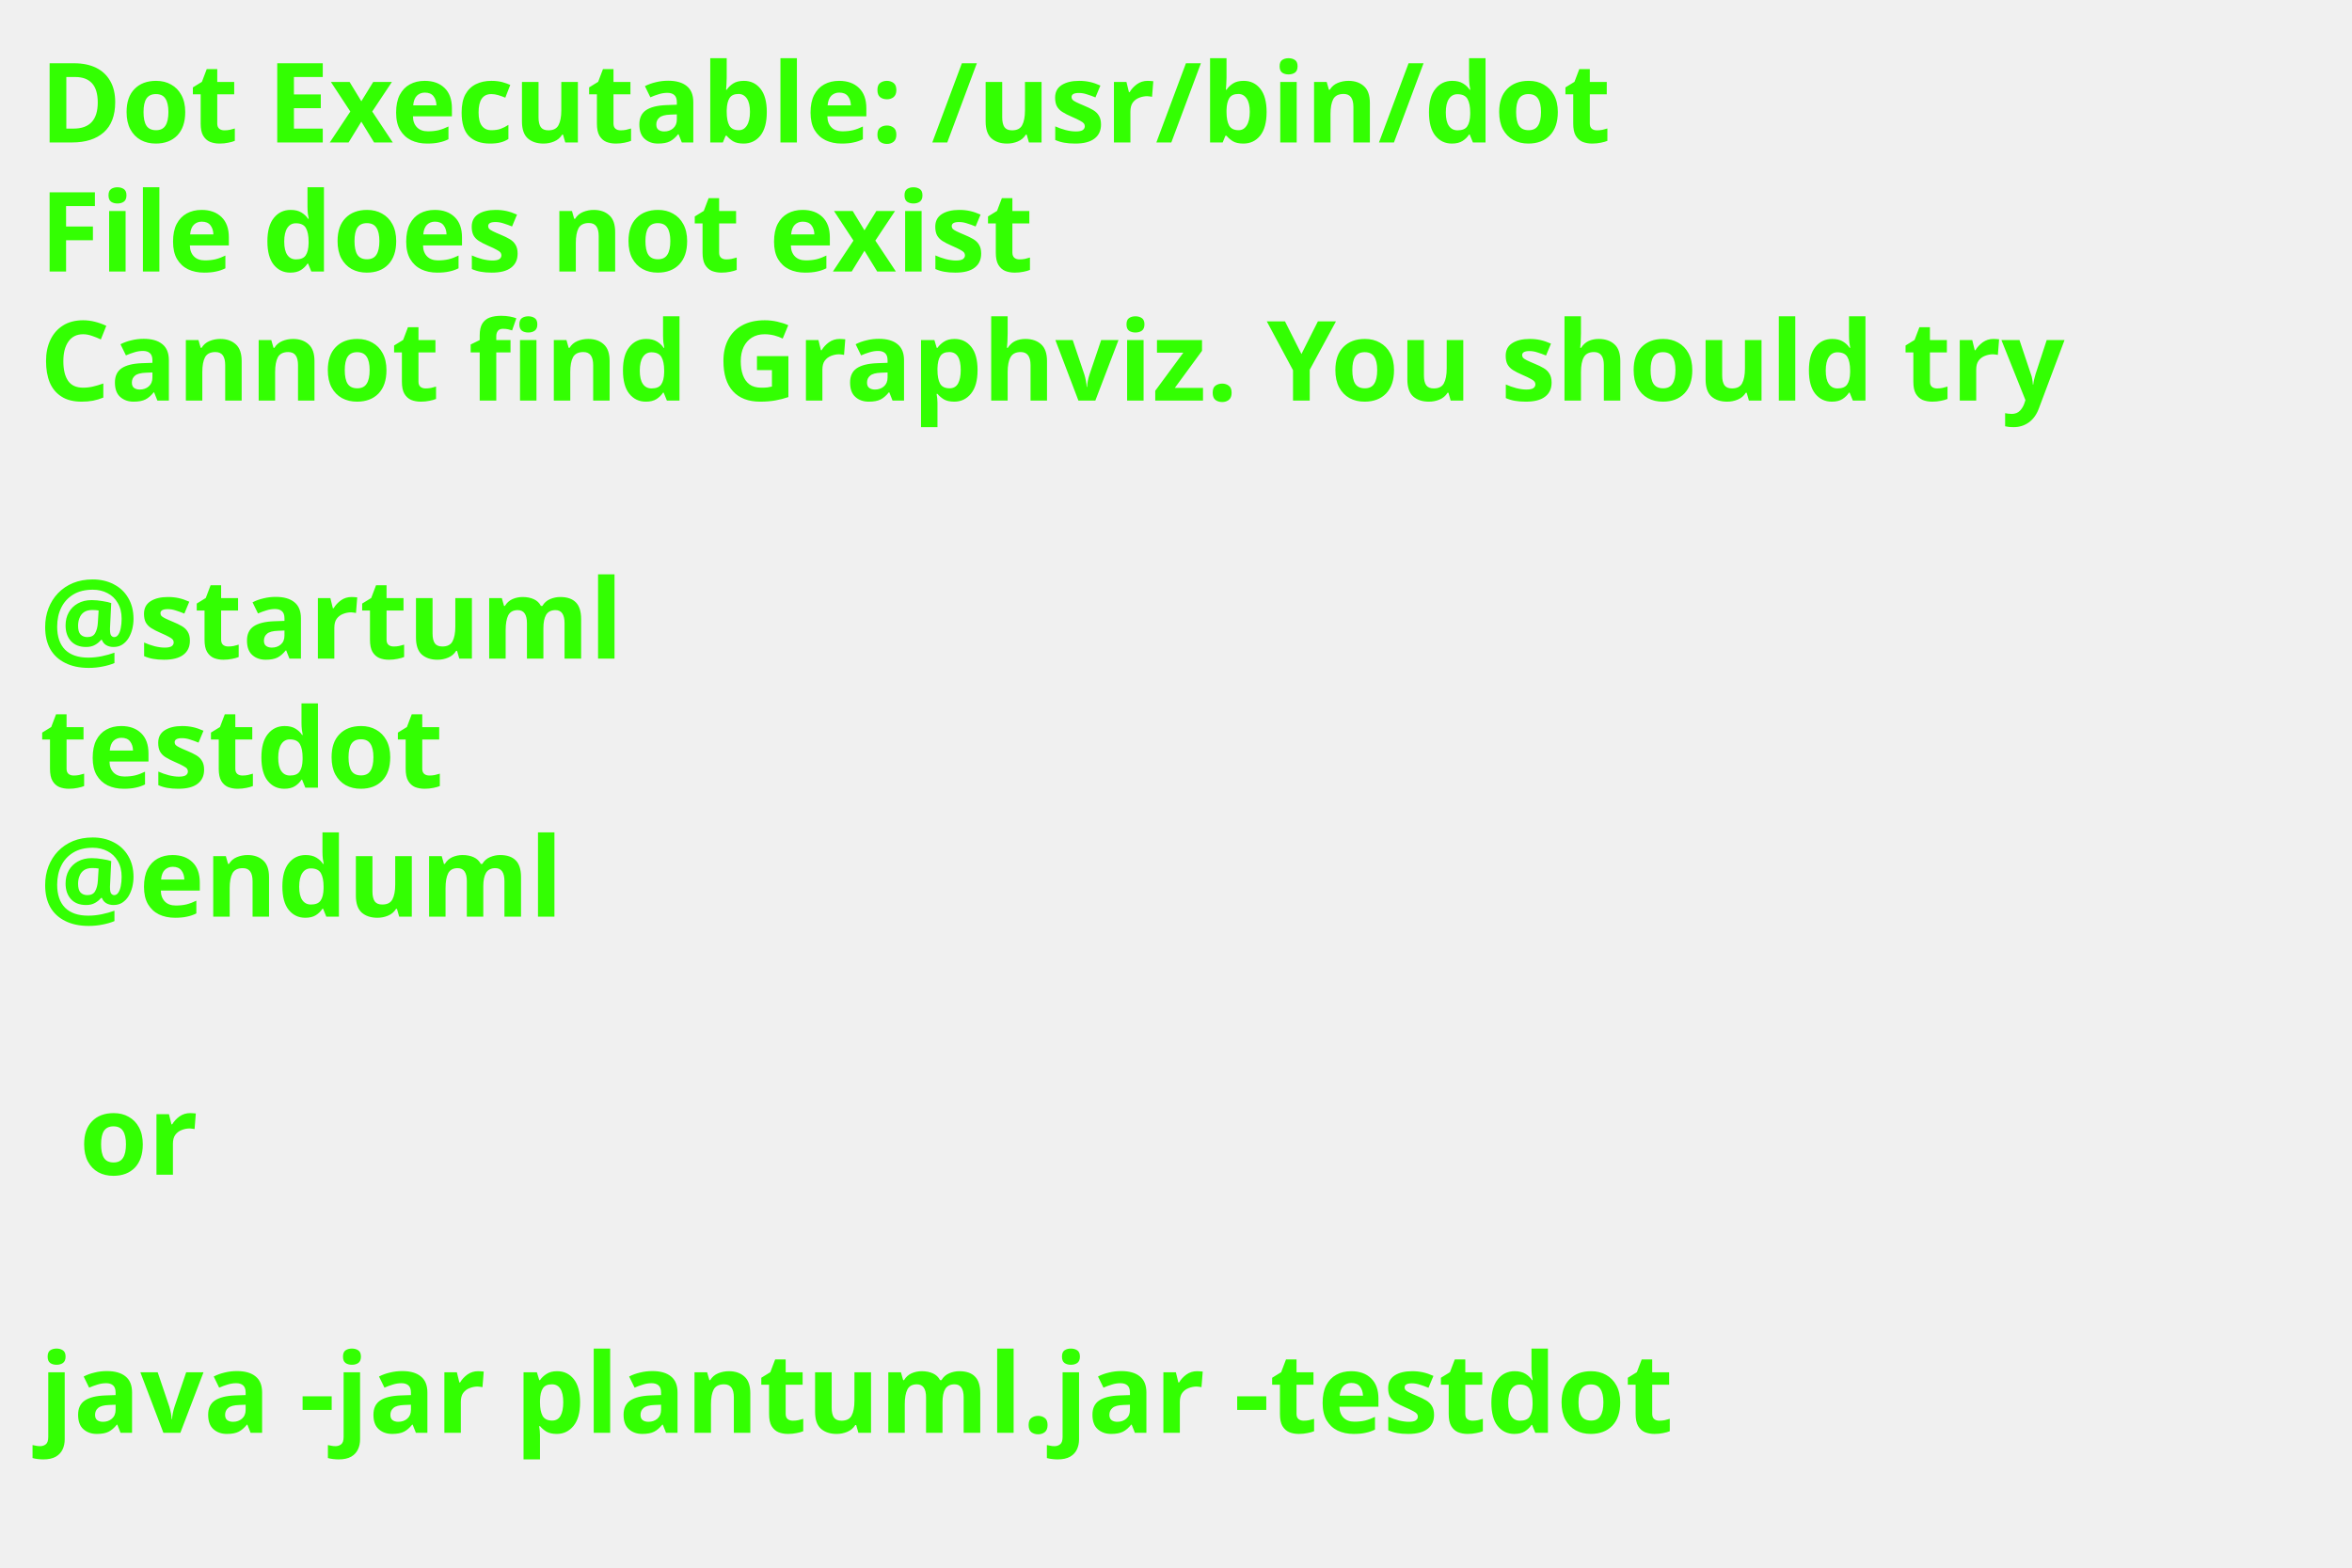
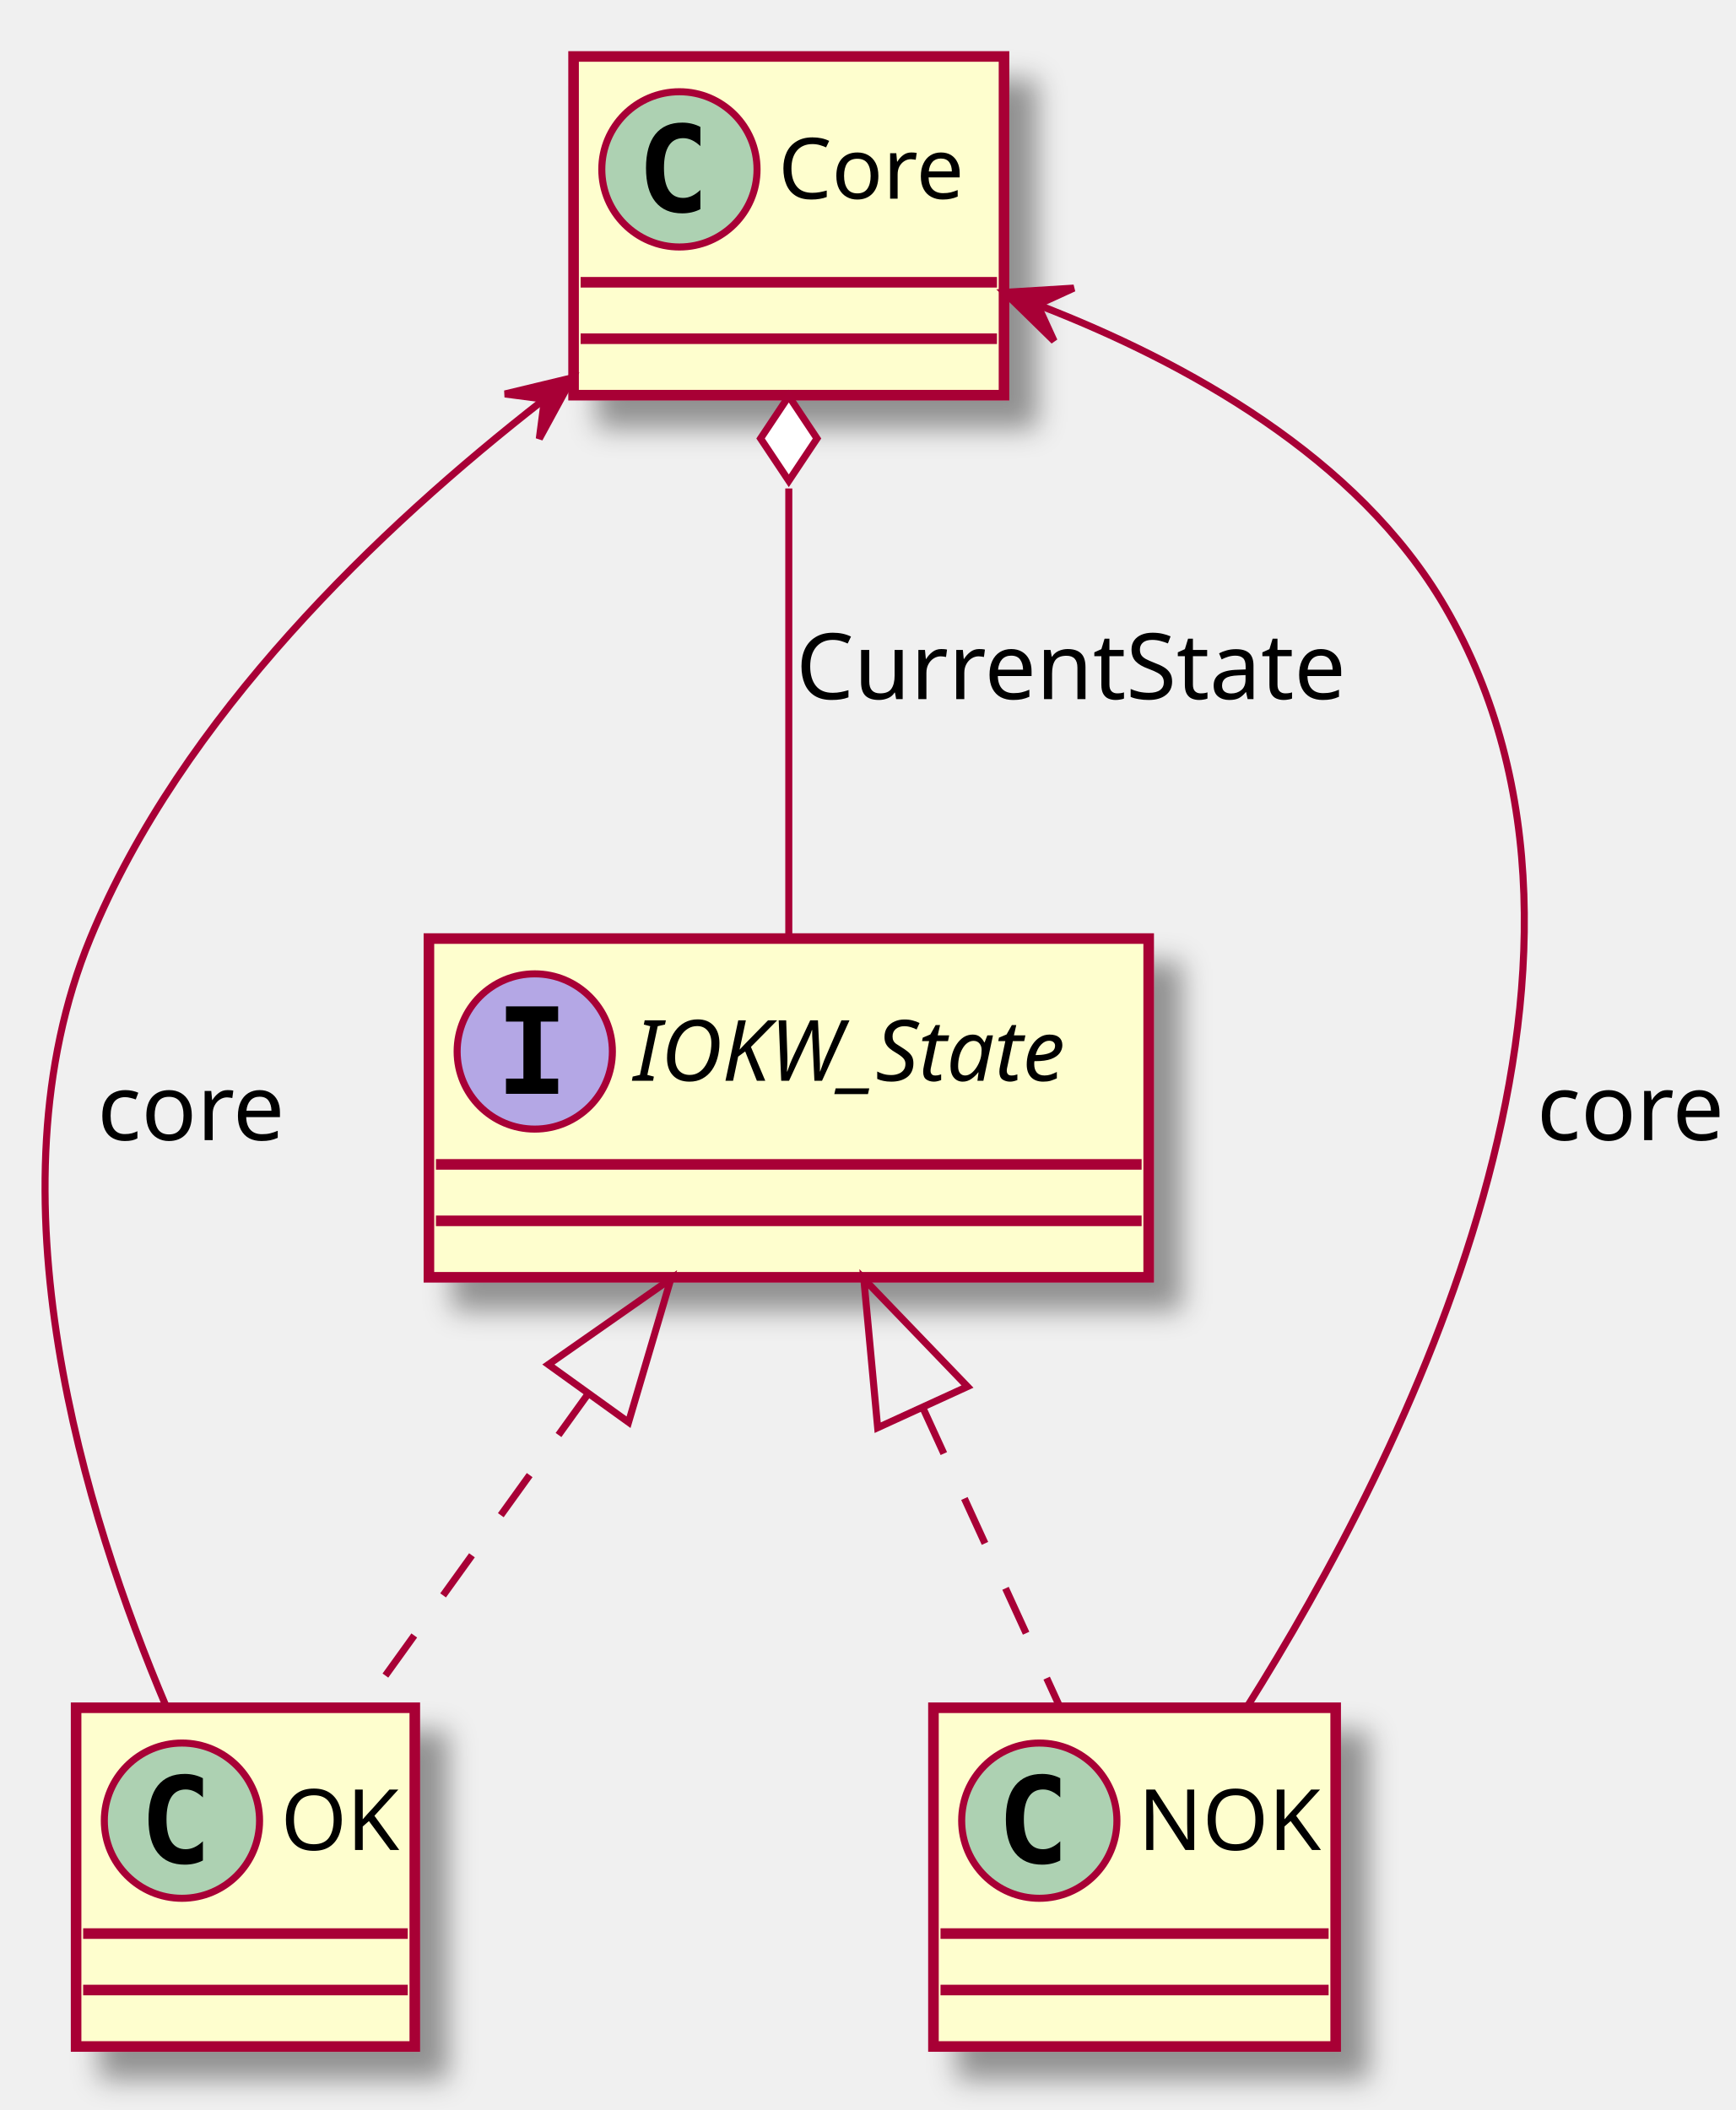
- <svg xmlns="http://www.w3.org/2000/svg" contentScriptType="application/ecmascript" contentStyleType="text/css" height="198px" preserveAspectRatio="none" style="width:297px;height:198px;background:#000000;" version="1.1" viewBox="0 0 297 198" width="297px" zoomAndPan="magnify">
-   <defs />
+ <svg xmlns="http://www.w3.org/2000/svg" contentScriptType="application/ecmascript" contentStyleType="text/css" height="299px" preserveAspectRatio="none" style="width:246px;height:299px;" version="1.1" viewBox="0 0 246 299" width="246px" zoomAndPan="magnify">
+   <defs>
+     <filter height="300%" id="fcb79jgfh8q0o" width="300%" x="-1" y="-1">
+       <feGaussianBlur result="blurOut" stdDeviation="2.0" />
+       <feColorMatrix in="blurOut" result="blurOut2" type="matrix" values="0 0 0 0 0 0 0 0 0 0 0 0 0 0 0 0 0 0 .4 0" />
+       <feOffset dx="4.0" dy="4.0" in="blurOut2" result="blurOut3" />
+       <feBlend in="SourceGraphic" in2="blurOut3" mode="normal" />
+     </filter>
+   </defs>
  <g>
-     <text fill="#33FF02" font-family="sans-serif" font-size="14" font-weight="bold" lengthAdjust="spacingAndGlyphs" textLength="220" x="5" y="17.995">Dot Executable: /usr/bin/dot</text>
-     <text fill="#33FF02" font-family="sans-serif" font-size="14" font-weight="bold" lengthAdjust="spacingAndGlyphs" textLength="145" x="5" y="34.292">File does not exist</text>
-     <text fill="#33FF02" font-family="sans-serif" font-size="14" font-weight="bold" lengthAdjust="spacingAndGlyphs" textLength="291" x="5" y="50.589">Cannot find Graphviz. You should try</text>
-     <text fill="#33FF02" font-family="sans-serif" font-size="14" font-weight="bold" lengthAdjust="spacingAndGlyphs" textLength="0" x="10" y="66.886" />
-     <text fill="#33FF02" font-family="sans-serif" font-size="14" font-weight="bold" lengthAdjust="spacingAndGlyphs" textLength="79" x="5" y="83.183">@startuml</text>
-     <text fill="#33FF02" font-family="sans-serif" font-size="14" font-weight="bold" lengthAdjust="spacingAndGlyphs" textLength="57" x="5" y="99.48">testdot</text>
-     <text fill="#33FF02" font-family="sans-serif" font-size="14" font-weight="bold" lengthAdjust="spacingAndGlyphs" textLength="72" x="5" y="115.776">@enduml</text>
-     <text fill="#33FF02" font-family="sans-serif" font-size="14" font-weight="bold" lengthAdjust="spacingAndGlyphs" textLength="0" x="10" y="132.073" />
-     <text fill="#33FF02" font-family="sans-serif" font-size="14" font-weight="bold" lengthAdjust="spacingAndGlyphs" textLength="17" x="10" y="148.37">or</text>
-     <text fill="#33FF02" font-family="sans-serif" font-size="14" font-weight="bold" lengthAdjust="spacingAndGlyphs" textLength="0" x="10" y="164.667" />
-     <text fill="#33FF02" font-family="sans-serif" font-size="14" font-weight="bold" lengthAdjust="spacingAndGlyphs" textLength="227" x="5" y="180.964">java -jar plantuml.jar -testdot</text>
-     <text fill="#33FF02" font-family="sans-serif" font-size="14" font-weight="bold" lengthAdjust="spacingAndGlyphs" textLength="0" x="10" y="197.261" />
+     <rect fill="#FEFECE" filter="url(#fcb79jgfh8q0o)" height="48" style="stroke: #A80036; stroke-width: 1.5;" width="61" x="81.284" y="8" />
+     <ellipse cx="96.284" cy="24" fill="#ADD1B2" rx="11" ry="11" style="stroke: #A80036; stroke-width: 1.0;" />
+     <path d="M99.253,29.641 Q98.674,29.938 98.034,30.086 Q97.393,30.234 96.69,30.234 Q94.19,30.234 92.87,28.586 Q91.549,26.938 91.549,23.812 Q91.549,20.688 92.87,19.031 Q94.19,17.375 96.69,17.375 Q97.393,17.375 98.042,17.531 Q98.69,17.688 99.253,17.984 L99.253,20.703 Q98.628,20.125 98.034,19.852 Q97.44,19.578 96.815,19.578 Q95.471,19.578 94.784,20.648 Q94.096,21.719 94.096,23.812 Q94.096,25.906 94.784,26.977 Q95.471,28.047 96.815,28.047 Q97.44,28.047 98.034,27.773 Q98.628,27.5 99.253,26.922 L99.253,29.641 Z " />
+     <text fill="#000000" font-family="sans-serif" font-size="12" lengthAdjust="spacingAndGlyphs" textLength="29" x="110.284" y="28.154">Core</text>
+     <line style="stroke: #A80036; stroke-width: 1.5;" x1="82.284" x2="141.284" y1="40" y2="40" />
+     <line style="stroke: #A80036; stroke-width: 1.5;" x1="82.284" x2="141.284" y1="48" y2="48" />
+     <rect fill="#FEFECE" filter="url(#fcb79jgfh8q0o)" height="48" style="stroke: #A80036; stroke-width: 1.5;" width="102" x="60.784" y="133" />
+     <ellipse cx="75.784" cy="149" fill="#B4A7E5" rx="11" ry="11" style="stroke: #A80036; stroke-width: 1.0;" />
+     <path d="M71.706,144.766 L71.706,142.609 L79.096,142.609 L79.096,144.766 L76.628,144.766 L76.628,152.844 L79.096,152.844 L79.096,155 L71.706,155 L71.706,152.844 L74.174,152.844 L74.174,144.766 L71.706,144.766 Z " />
+     <text fill="#000000" font-family="sans-serif" font-size="12" font-style="italic" lengthAdjust="spacingAndGlyphs" textLength="70" x="89.784" y="153.154">IOKW_State</text>
+     <line style="stroke: #A80036; stroke-width: 1.5;" x1="61.784" x2="161.784" y1="165" y2="165" />
+     <line style="stroke: #A80036; stroke-width: 1.5;" x1="61.784" x2="161.784" y1="173" y2="173" />
+     <rect fill="#FEFECE" filter="url(#fcb79jgfh8q0o)" height="48" style="stroke: #A80036; stroke-width: 1.5;" width="48" x="10.784" y="242" />
+     <ellipse cx="25.784" cy="258" fill="#ADD1B2" rx="11" ry="11" style="stroke: #A80036; stroke-width: 1.0;" />
+     <path d="M28.753,263.641 Q28.175,263.938 27.534,264.086 Q26.893,264.234 26.19,264.234 Q23.69,264.234 22.37,262.586 Q21.05,260.938 21.05,257.812 Q21.05,254.688 22.37,253.031 Q23.69,251.375 26.19,251.375 Q26.893,251.375 27.542,251.531 Q28.19,251.688 28.753,251.984 L28.753,254.703 Q28.128,254.125 27.534,253.852 Q26.94,253.578 26.315,253.578 Q24.971,253.578 24.284,254.648 Q23.596,255.719 23.596,257.812 Q23.596,259.906 24.284,260.977 Q24.971,262.047 26.315,262.047 Q26.94,262.047 27.534,261.773 Q28.128,261.5 28.753,260.922 L28.753,263.641 Z " />
+     <text fill="#000000" font-family="sans-serif" font-size="12" lengthAdjust="spacingAndGlyphs" textLength="16" x="39.784" y="262.154">OK</text>
+     <line style="stroke: #A80036; stroke-width: 1.5;" x1="11.784" x2="57.784" y1="274" y2="274" />
+     <line style="stroke: #A80036; stroke-width: 1.5;" x1="11.784" x2="57.784" y1="282" y2="282" />
+     <rect fill="#FEFECE" filter="url(#fcb79jgfh8q0o)" height="48" style="stroke: #A80036; stroke-width: 1.5;" width="57" x="132.284" y="242" />
+     <ellipse cx="147.284" cy="258" fill="#ADD1B2" rx="11" ry="11" style="stroke: #A80036; stroke-width: 1.0;" />
+     <path d="M150.253,263.641 Q149.675,263.938 149.034,264.086 Q148.393,264.234 147.69,264.234 Q145.19,264.234 143.87,262.586 Q142.55,260.938 142.55,257.812 Q142.55,254.688 143.87,253.031 Q145.19,251.375 147.69,251.375 Q148.393,251.375 149.042,251.531 Q149.69,251.688 150.253,251.984 L150.253,254.703 Q149.628,254.125 149.034,253.852 Q148.44,253.578 147.815,253.578 Q146.471,253.578 145.784,254.648 Q145.096,255.719 145.096,257.812 Q145.096,259.906 145.784,260.977 Q146.471,262.047 147.815,262.047 Q148.44,262.047 149.034,261.773 Q149.628,261.5 150.253,260.922 L150.253,263.641 Z " />
+     <text fill="#000000" font-family="sans-serif" font-size="12" lengthAdjust="spacingAndGlyphs" textLength="25" x="161.284" y="262.154">NOK</text>
+     <line style="stroke: #A80036; stroke-width: 1.5;" x1="133.284" x2="188.284" y1="274" y2="274" />
+     <line style="stroke: #A80036; stroke-width: 1.5;" x1="133.284" x2="188.284" y1="282" y2="282" />
+     <path d="M111.784,69.214 C111.784,89.833 111.784,115.043 111.784,132.968 " fill="none" style="stroke: #A80036; stroke-width: 1.0;" />
+     <polygon fill="#FFFFFF" points="111.784,56.135,107.784,62.135,111.784,68.135,115.784,62.135,111.784,56.135" style="stroke: #A80036; stroke-width: 1.0;" />
+     <text fill="#000000" font-family="sans-serif" font-size="13" lengthAdjust="spacingAndGlyphs" textLength="83" x="112.784" y="99.067">CurrentState</text>
+     <path d="M23.51,241.727 C12.052,214.665 -2.062,169.097 12.784,133 C25.73,101.521 53.909,74.686 76.905,56.764 " fill="none" style="stroke: #A80036; stroke-width: 1.0;" />
+     <polygon fill="#A80036" points="81.134,53.523,71.558,55.825,77.166,56.566,76.426,62.174,81.134,53.523" style="stroke: #A80036; stroke-width: 1.0;" />
+     <text fill="#000000" font-family="sans-serif" font-size="13" lengthAdjust="spacingAndGlyphs" textLength="28" x="13.784" y="161.567">core</text>
+     <path d="M176.655,241.987 C199.08,206.347 234.207,136.634 204.784,86 C192.423,64.728 167.976,51.284 147.248,43.259 " fill="none" style="stroke: #A80036; stroke-width: 1.0;" />
+     <polygon fill="#A80036" points="142.343,41.433,149.38,48.323,147.028,43.179,152.173,40.827,142.343,41.433" style="stroke: #A80036; stroke-width: 1.0;" />
+     <text fill="#000000" font-family="sans-serif" font-size="13" lengthAdjust="spacingAndGlyphs" textLength="28" x="217.784" y="161.567">core</text>
+     <path d="M83.238,197.667 C72.538,212.537 60.736,228.936 51.459,241.828 " fill="none" style="stroke: #A80036; stroke-width: 1.0; stroke-dasharray: 7.0,7.0;" />
+     <polygon fill="none" points="77.712,193.362,95.076,181.217,89.076,201.54,77.712,193.362" style="stroke: #A80036; stroke-width: 1.0;" />
+     <path d="M130.841,199.615 C137.409,213.956 144.526,229.497 150.172,241.828 " fill="none" style="stroke: #A80036; stroke-width: 1.0; stroke-dasharray: 7.0,7.0;" />
+     <polygon fill="none" points="124.379,202.316,122.416,181.217,137.108,196.487,124.379,202.316" style="stroke: #A80036; stroke-width: 1.0;" />
  </g>
</svg>
